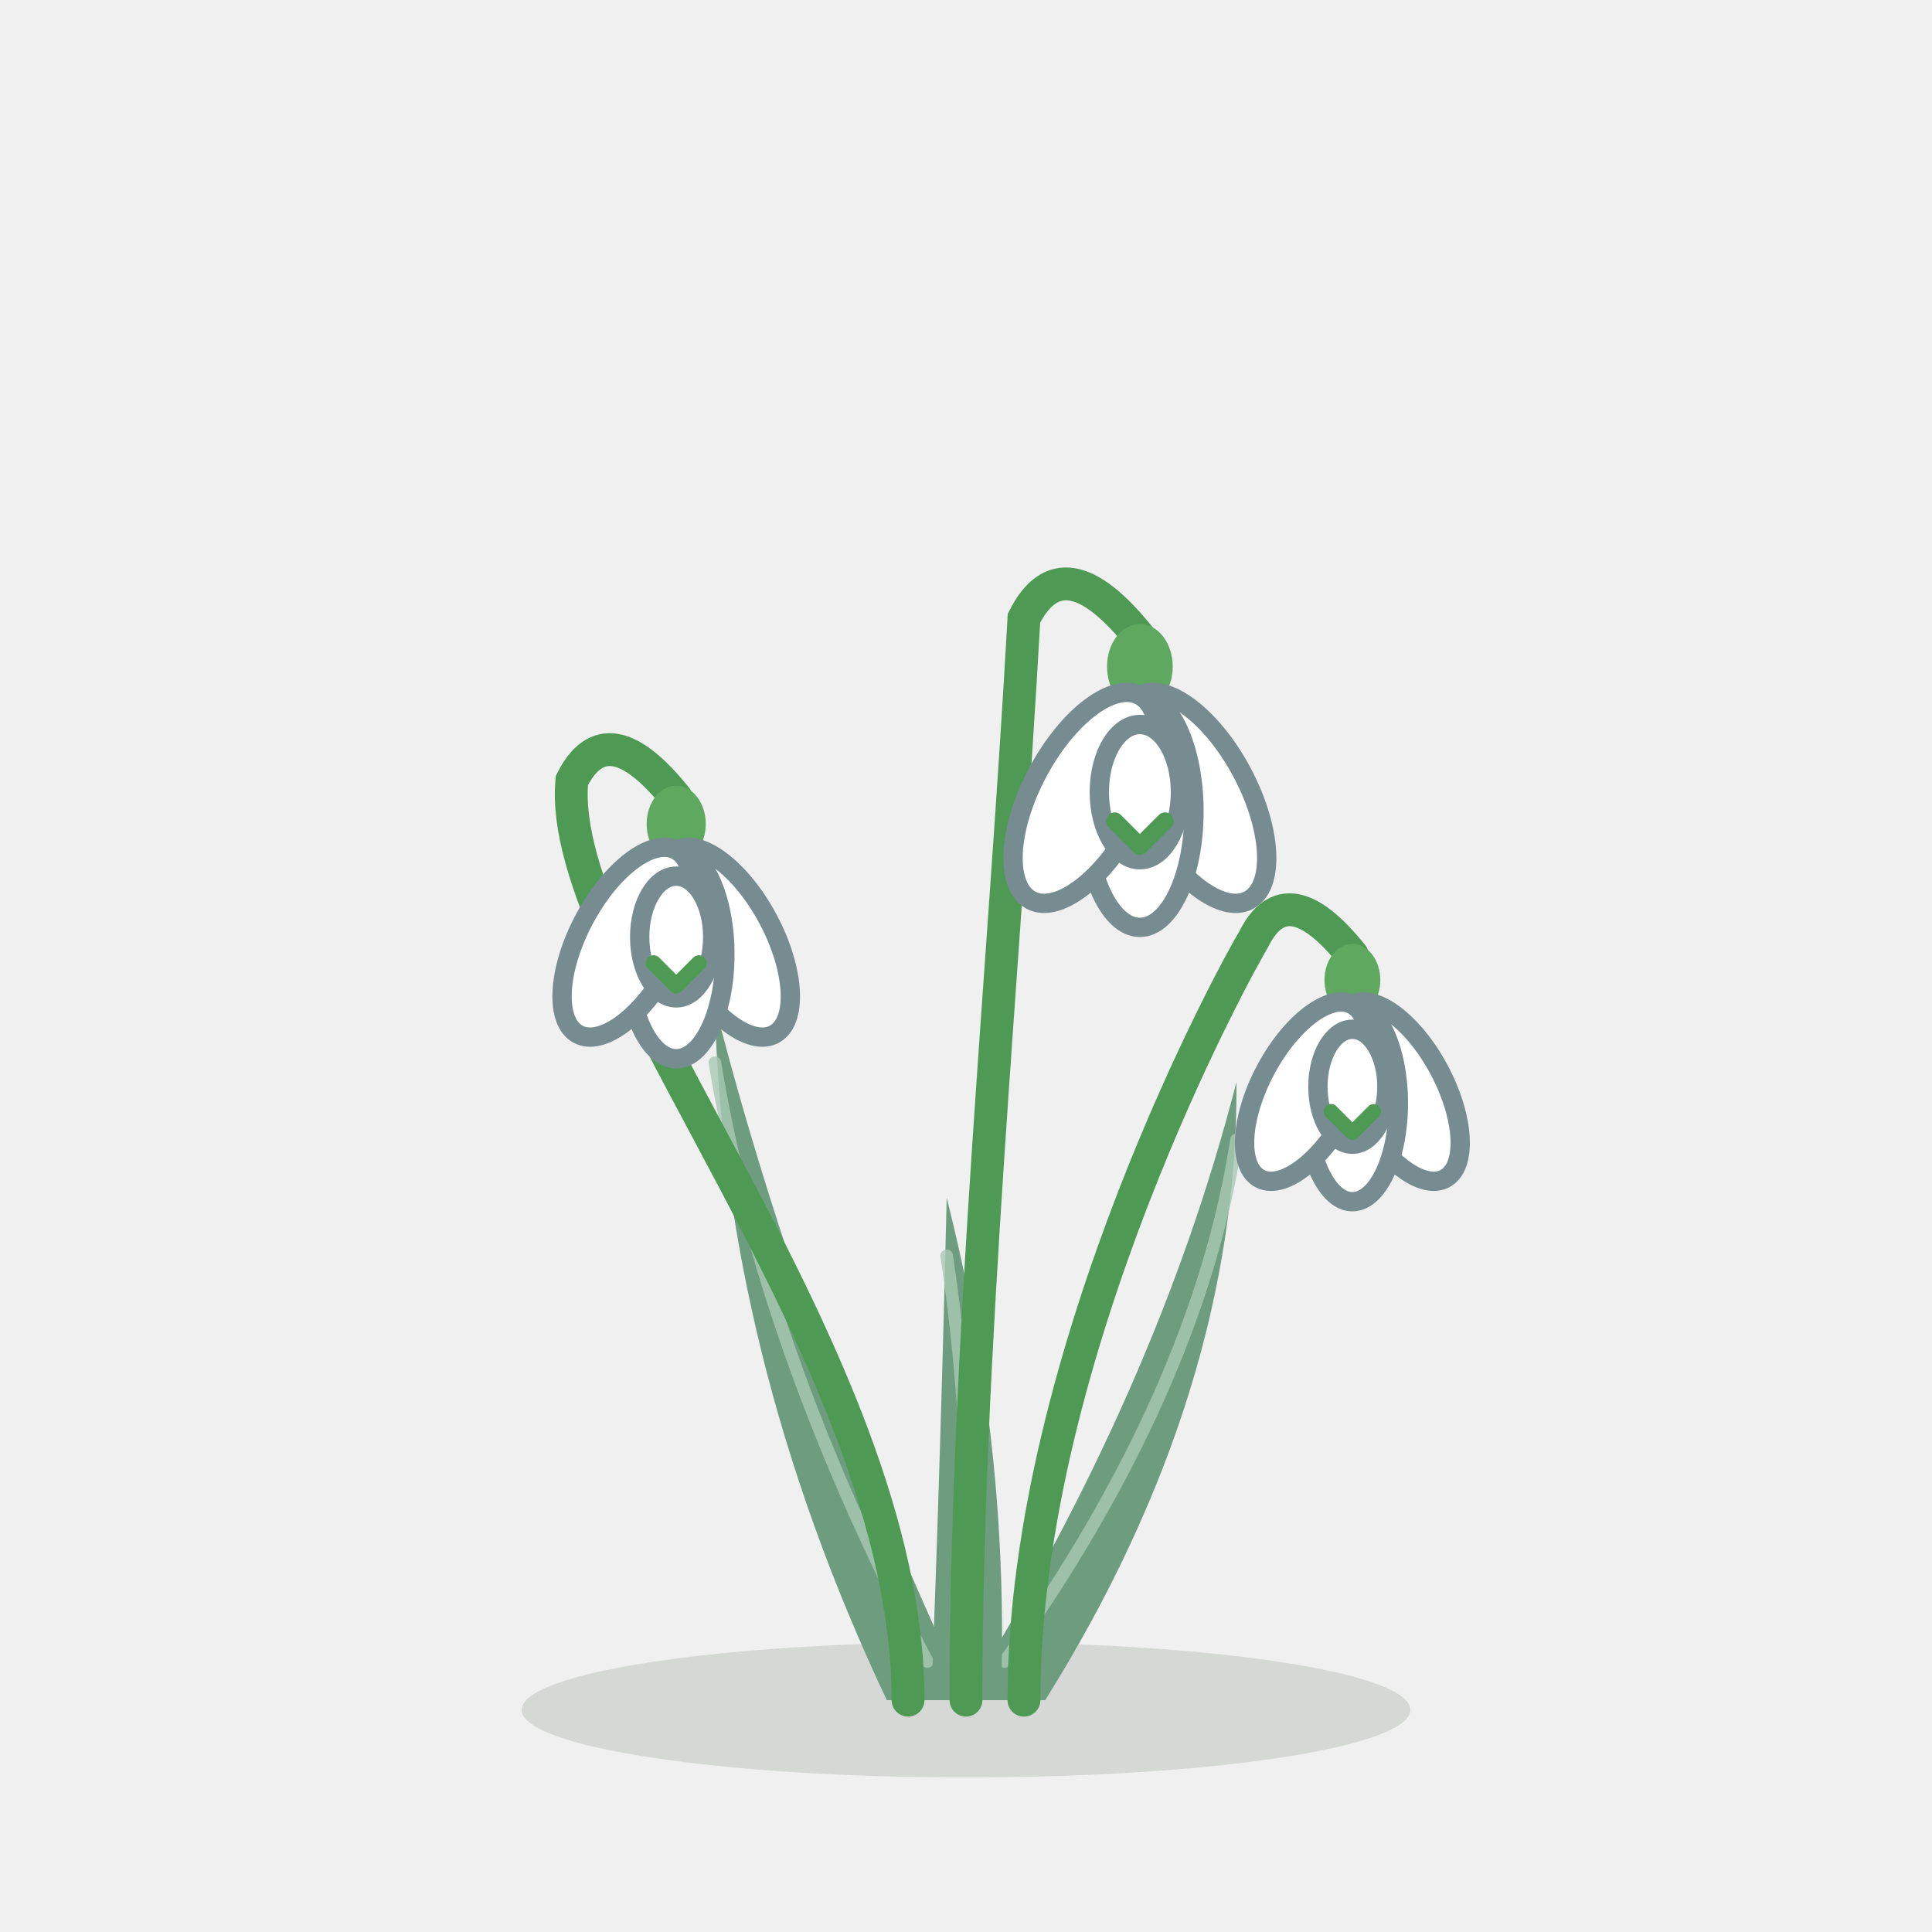
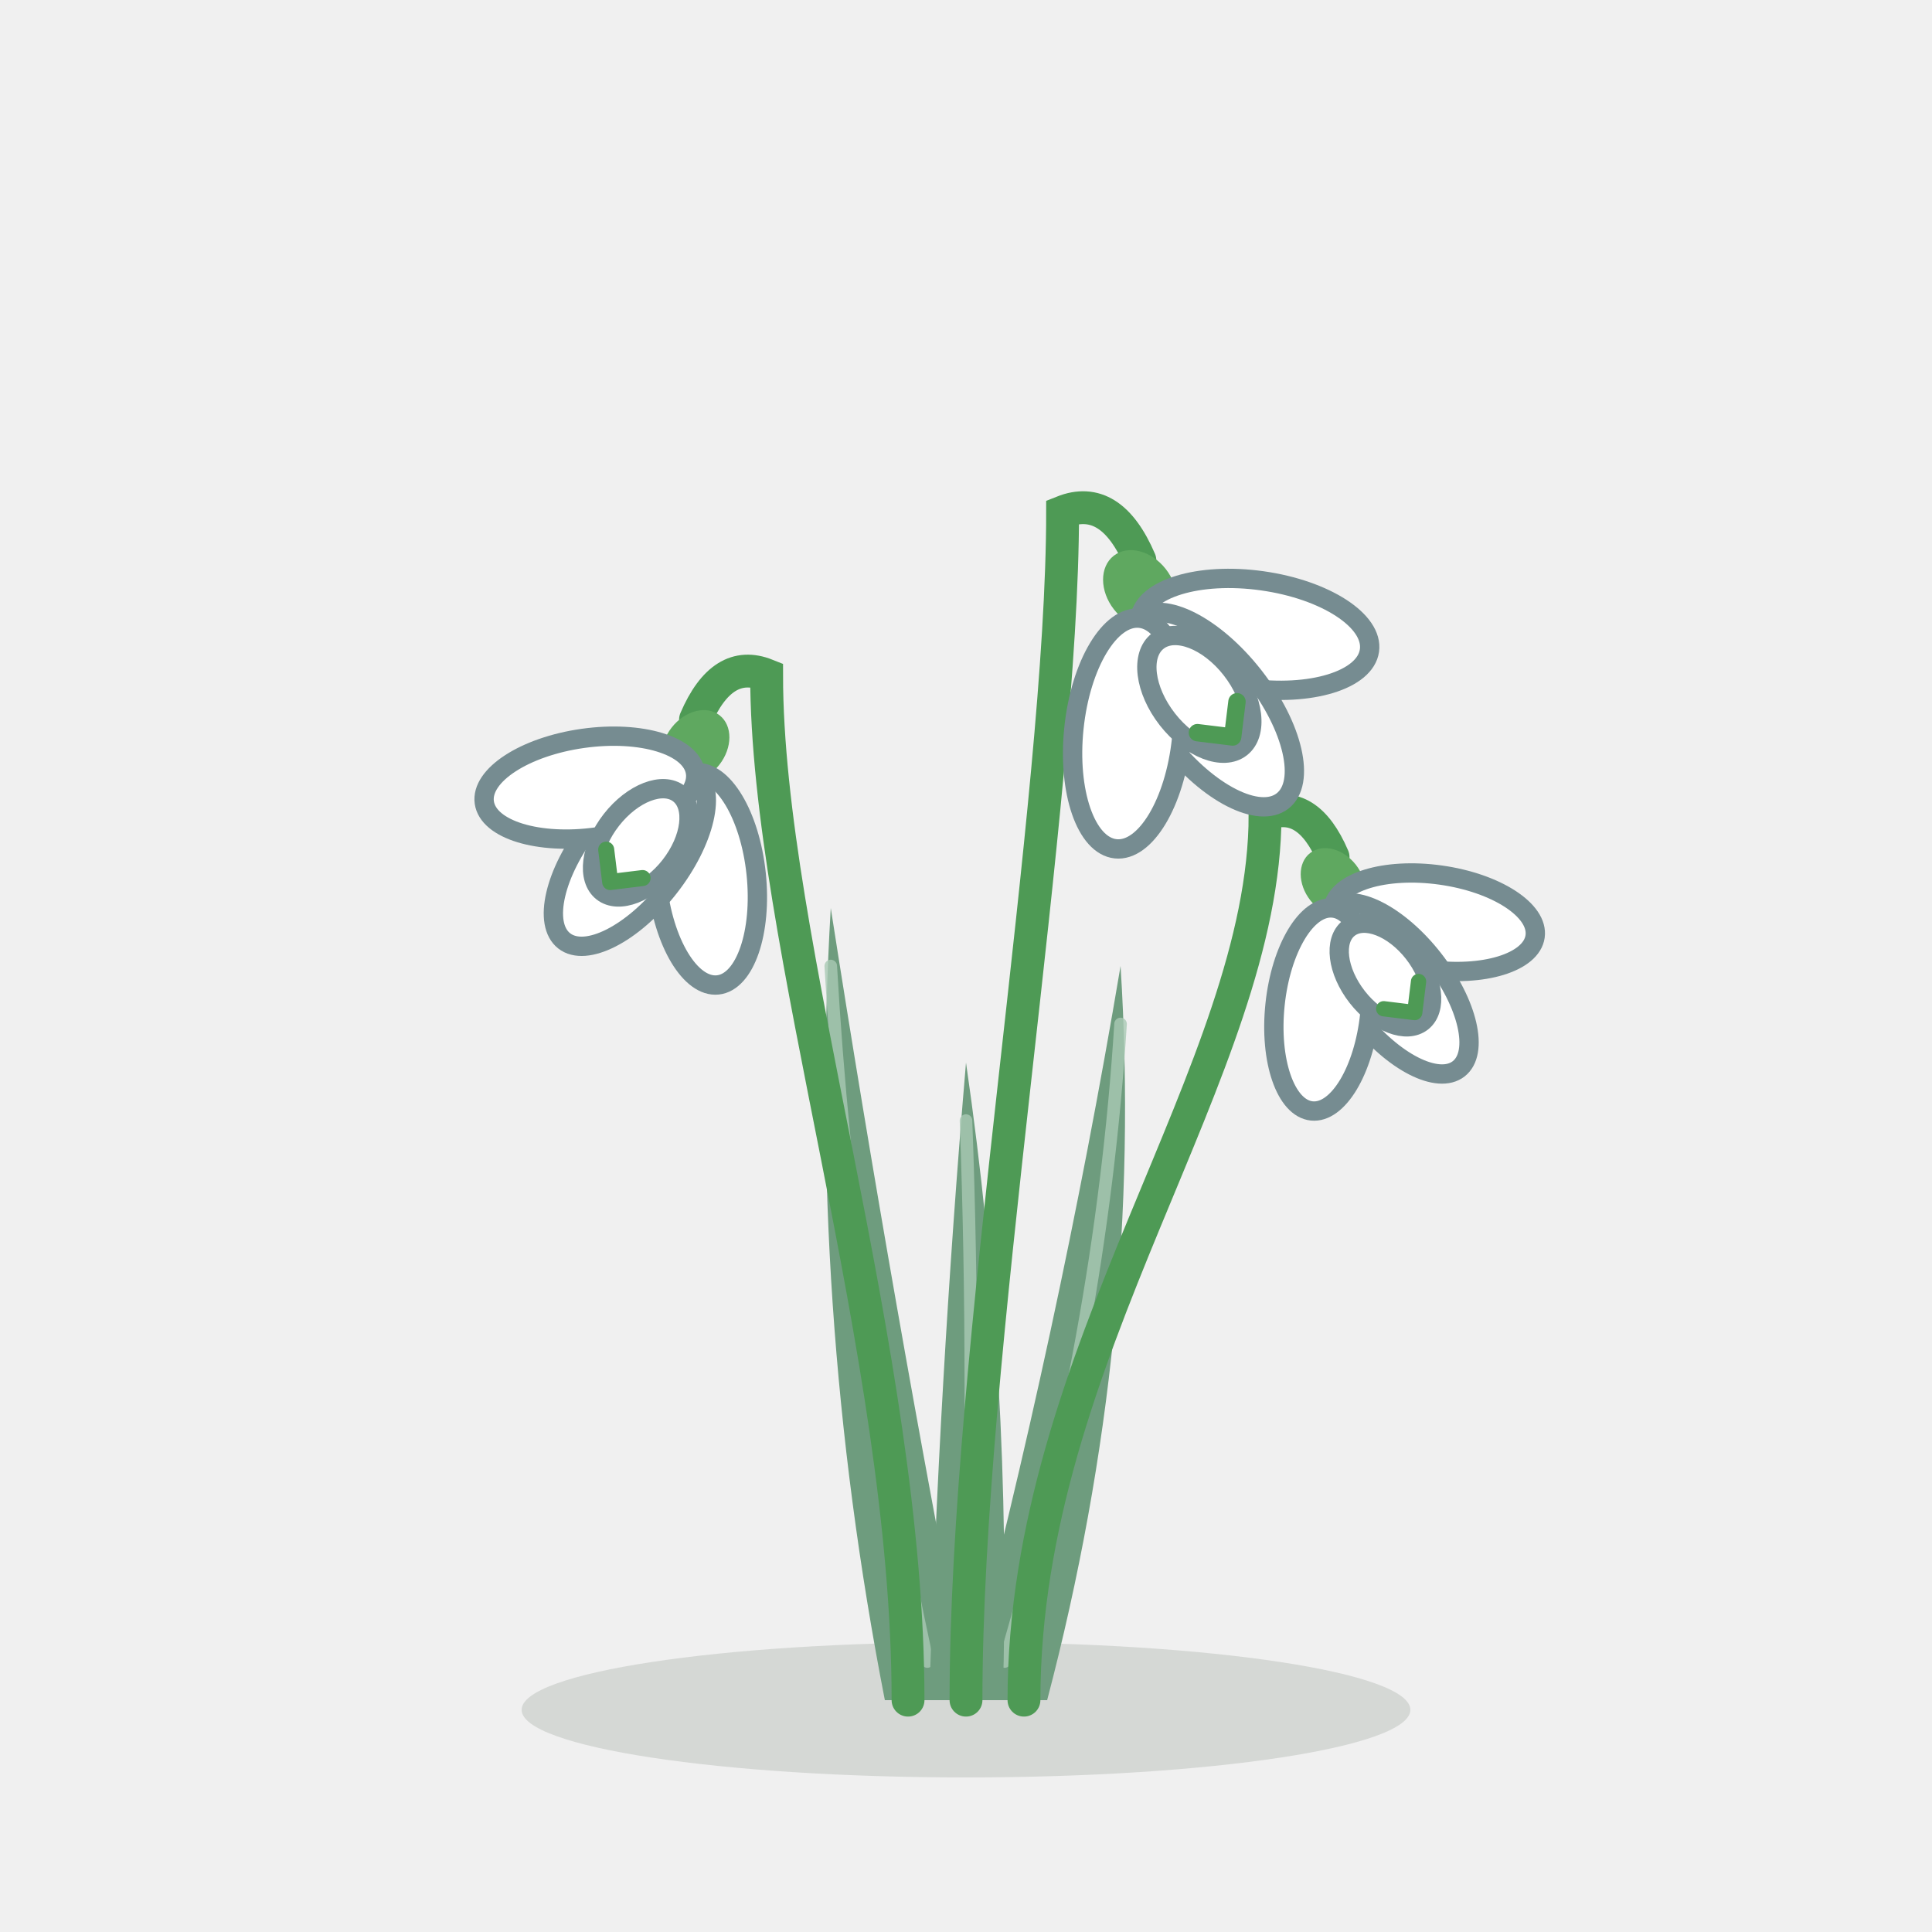
<svg xmlns="http://www.w3.org/2000/svg" viewBox="0 0 200 200" width="200" height="200">
  <g id="ground">
    <ellipse cx="100" cy="177" rx="46" ry="7" fill="#2C3E2C" opacity=".14" />
  </g>
  <g id="back">
-     <path d="M91.8 176 Q74.8 140 74 104 Q83.2 140 100.2 176 Z" fill="#6E9C7E" />
-     <path d="M96 172 Q79 140 74 110" stroke="#A9C9B4" stroke-width="1.3" fill="none" stroke-linecap="round" opacity=".8" />
-     <path d="M99.8 176 Q119.8 144 128 112 Q128.2 144 108.2 176 Z" fill="#6E9C7E" />
-     <path d="M104 172 Q124 144 128 118" stroke="#A9C9B4" stroke-width="1.3" fill="none" stroke-linecap="round" opacity=".8" />
-     <path d="M96.4 176 Q97.4 150 98 124 Q104.6 150 103.6 176 Z" fill="#6E9C7E" />
-     <path d="M100 172 Q101 150 98 130" stroke="#A9C9B4" stroke-width="1.3" fill="none" stroke-linecap="round" opacity=".8" />
-     <path d="M100 176 C100 140 104 100 106 64 Q110 56 118 66" stroke="#4E9A55" stroke-width="3.4" fill="none" stroke-linecap="round" />
-     <ellipse cx="118" cy="69" rx="3.4" ry="4.4" fill="#5FA860" />
-     <path d="M94 176 C94 140 57.4 100 59.2 80.8 Q62.8 73.6 70 82.6" stroke="#4E9A55" stroke-width="3.4" fill="none" stroke-linecap="round" />
-     <ellipse cx="70" cy="85.3" rx="3.06" ry="3.96" fill="#5FA860" />
-     <path d="M106 176 C106 140 128.1 100 129.8 97.2 Q133.2 90.4 140 98.9" stroke="#4E9A55" stroke-width="3.4" fill="none" stroke-linecap="round" />
-     <ellipse cx="140" cy="101.45" rx="2.89" ry="3.74" fill="#5FA860" />
+     <path d="M91.6 176 Q83.6 135 86 94 Q92.4 135 100.4 176 Z" fill="#6E9C7E" />
+     <path d="M96 172 Q88 135 86 100" stroke="#A9C9B4" stroke-width="1.3" fill="none" stroke-linecap="round" opacity=".8" />
+     <path d="M99.6 176 Q109.6 138 116 100 Q118.4 138 108.4 176 Z" fill="#6E9C7E" />
+     <path d="M104 172 Q114 138 116 106" stroke="#A9C9B4" stroke-width="1.3" fill="none" stroke-linecap="round" opacity=".8" />
+     <path d="M96.2 176 Q97.2 143 100 110 Q104.8 143 103.8 176 Z" fill="#6E9C7E" />
+     <path d="M100 172 Q101 143 100 116" stroke="#A9C9B4" stroke-width="1.3" fill="none" stroke-linecap="round" opacity=".8" />
+     <path d="M100 176 C100 140 110 83 110 53 Q115 51 118 58" stroke="#4E9A55" stroke-width="3.4" fill="none" stroke-linecap="round" />
+     <ellipse cx="118" cy="61" rx="3.4" ry="4.4" transform="rotate(-38 118 61)" fill="#5FA860" />
+     <path d="M94 176 C94 140 79.36 97.48 79.36 69.88 Q74.76 68.04 72 74.48" stroke="#4E9A55" stroke-width="3.4" fill="none" stroke-linecap="round" />
+     <ellipse cx="72" cy="77.24" rx="3.13" ry="4.05" transform="rotate(38 72 77.24)" fill="#5FA860" />
+     <path d="M106 176 C106 140 130.96 110.72 130.96 84.32 Q135.36 82.56 138 88.72" stroke="#4E9A55" stroke-width="3.4" fill="none" stroke-linecap="round" />
+     <ellipse cx="138" cy="91.36" rx="2.99" ry="3.87" transform="rotate(-38 138 91.36)" fill="#5FA860" />
  </g>
  <g id="petals">
    <g id="r0_s0">
-       <ellipse cx="0" cy="12" rx="5.6" ry="12" transform="translate(118 72) rotate(-28)" fill="#FFFFFF" stroke="#768C91" stroke-width="2" />
+       <ellipse cx="0" cy="12" rx="5.6" ry="12" transform="translate(118 64) rotate(-82)" fill="#FFFFFF" stroke="#768C91" stroke-width="2" />
    </g>
    <g id="r0_s1">
-       <ellipse cx="0" cy="12" rx="5.6" ry="12" transform="translate(118 72) rotate(0)" fill="#FFFFFF" stroke="#768C91" stroke-width="2" />
+       <ellipse cx="0" cy="12" rx="5.6" ry="12" transform="translate(118 64) rotate(-38)" fill="#FFFFFF" stroke="#768C91" stroke-width="2" />
    </g>
    <g id="r0_s2">
-       <ellipse cx="0" cy="12" rx="5.6" ry="12" transform="translate(118 72) rotate(28)" fill="#FFFFFF" stroke="#768C91" stroke-width="2" />
+       <ellipse cx="0" cy="12" rx="5.6" ry="12" transform="translate(118 64) rotate(6)" fill="#FFFFFF" stroke="#768C91" stroke-width="2" />
    </g>
    <g id="r1_s0">
-       <ellipse cx="0" cy="10.8" rx="5.04" ry="10.8" transform="translate(70 88) rotate(-28)" fill="#FFFFFF" stroke="#768C91" stroke-width="2" />
+       <ellipse cx="0" cy="11.04" rx="5.15" ry="11.04" transform="translate(72 80) rotate(-6)" fill="#FFFFFF" stroke="#768C91" stroke-width="2" />
    </g>
    <g id="r1_s1">
-       <ellipse cx="0" cy="10.8" rx="5.04" ry="10.8" transform="translate(70 88) rotate(0)" fill="#FFFFFF" stroke="#768C91" stroke-width="2" />
+       <ellipse cx="0" cy="11.04" rx="5.15" ry="11.04" transform="translate(72 80) rotate(38)" fill="#FFFFFF" stroke="#768C91" stroke-width="2" />
    </g>
    <g id="r1_s2">
-       <ellipse cx="0" cy="10.8" rx="5.04" ry="10.8" transform="translate(70 88) rotate(28)" fill="#FFFFFF" stroke="#768C91" stroke-width="2" />
+       <ellipse cx="0" cy="11.04" rx="5.15" ry="11.04" transform="translate(72 80) rotate(82)" fill="#FFFFFF" stroke="#768C91" stroke-width="2" />
    </g>
    <g id="r2_s0">
-       <ellipse cx="0" cy="10.2" rx="4.76" ry="10.2" transform="translate(140 104) rotate(-28)" fill="#FFFFFF" stroke="#768C91" stroke-width="2" />
+       <ellipse cx="0" cy="10.56" rx="4.93" ry="10.56" transform="translate(138 94) rotate(-82)" fill="#FFFFFF" stroke="#768C91" stroke-width="2" />
    </g>
    <g id="r2_s1">
-       <ellipse cx="0" cy="10.2" rx="4.76" ry="10.2" transform="translate(140 104) rotate(0)" fill="#FFFFFF" stroke="#768C91" stroke-width="2" />
+       <ellipse cx="0" cy="10.56" rx="4.93" ry="10.56" transform="translate(138 94) rotate(-38)" fill="#FFFFFF" stroke="#768C91" stroke-width="2" />
    </g>
    <g id="r2_s2">
-       <ellipse cx="0" cy="10.2" rx="4.76" ry="10.2" transform="translate(140 104) rotate(28)" fill="#FFFFFF" stroke="#768C91" stroke-width="2" />
+       <ellipse cx="0" cy="10.56" rx="4.93" ry="10.56" transform="translate(138 94) rotate(6)" fill="#FFFFFF" stroke="#768C91" stroke-width="2" />
    </g>
  </g>
  <g id="front">
-     <ellipse cx="118" cy="82" rx="4.2" ry="7" fill="#FFFFFF" stroke="#768C91" stroke-width="2" />
-     <path d="M115.4 85 L118 87.6 L120.6 85" stroke="#4E9A55" stroke-width="1.8" fill="none" stroke-linecap="round" stroke-linejoin="round" />
-     <ellipse cx="70" cy="97" rx="3.78" ry="6.3" fill="#FFFFFF" stroke="#768C91" stroke-width="2" />
-     <path d="M67.66 99.7 L70 102.04 L72.34 99.7" stroke="#4E9A55" stroke-width="1.62" fill="none" stroke-linecap="round" stroke-linejoin="round" />
-     <ellipse cx="140" cy="112.5" rx="3.57" ry="5.95" fill="#FFFFFF" stroke="#768C91" stroke-width="2" />
-     <path d="M137.79 115.05 L140 117.26 L142.21 115.05" stroke="#4E9A55" stroke-width="1.53" fill="none" stroke-linecap="round" stroke-linejoin="round" />
+     <g transform="rotate(-38 118 64)">
+       <ellipse cx="118" cy="74" rx="4.2" ry="7" fill="#FFFFFF" stroke="#768C91" stroke-width="2" />
+       <path d="M115.4 77 L118 79.6 L120.6 77" stroke="#4E9A55" stroke-width="1.8" fill="none" stroke-linecap="round" stroke-linejoin="round" />
+     </g>
+     <g transform="rotate(38 72 80)">
+       <ellipse cx="72" cy="89.2" rx="3.86" ry="6.44" fill="#FFFFFF" stroke="#768C91" stroke-width="2" />
+       <path d="M69.61 91.96 L72 94.35 L74.39 91.96" stroke="#4E9A55" stroke-width="1.66" fill="none" stroke-linecap="round" stroke-linejoin="round" />
+     </g>
+     <g transform="rotate(-38 138 94)">
+       <ellipse cx="138" cy="102.8" rx="3.7" ry="6.16" fill="#FFFFFF" stroke="#768C91" stroke-width="2" />
+       <path d="M135.71 105.44 L138 107.73 L140.29 105.44" stroke="#4E9A55" stroke-width="1.58" fill="none" stroke-linecap="round" stroke-linejoin="round" />
+     </g>
  </g>
</svg>
